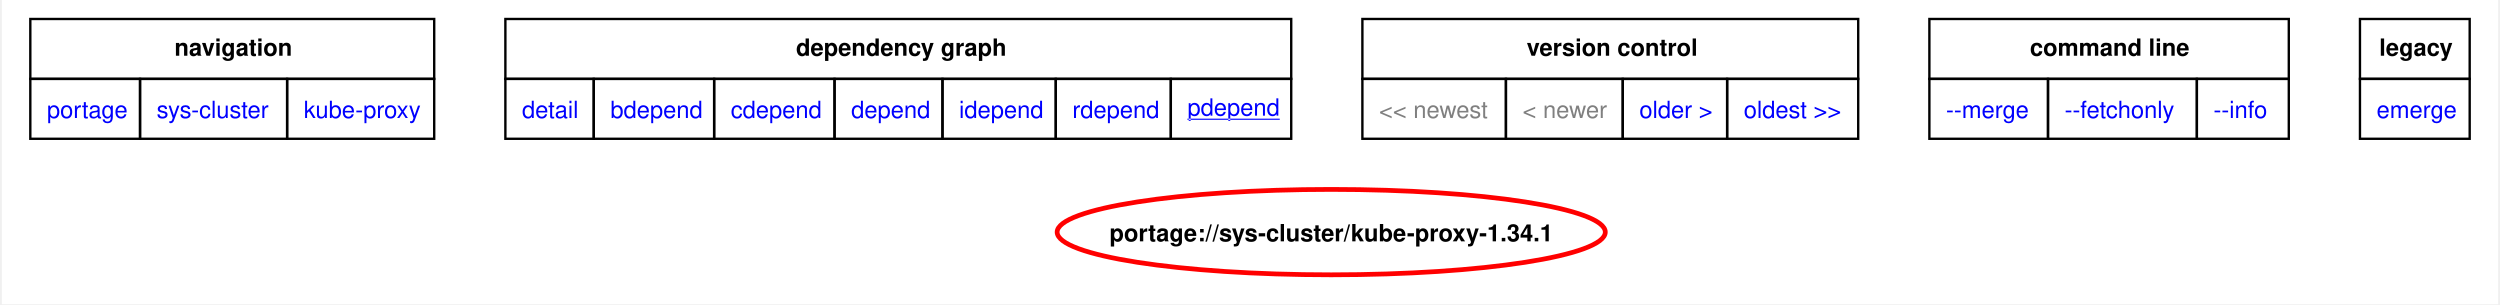
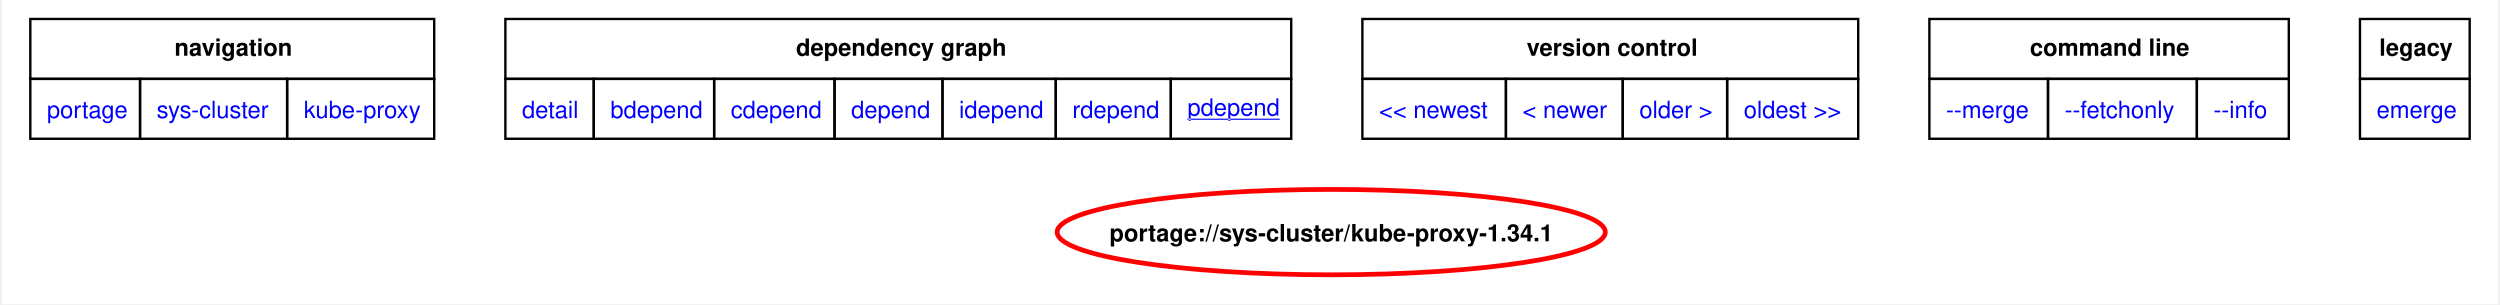
<svg xmlns="http://www.w3.org/2000/svg" xmlns:xlink="http://www.w3.org/1999/xlink" width="1052pt" height="128pt" viewBox="0.00 0.00 1052.25 128.22">
  <g id="graph0" class="graph" transform="scale(1 1) rotate(0) translate(4 124.22)">
    <polygon fill="white" stroke="none" points="-4,4 -4,-124.22 1048.25,-124.22 1048.25,4 -4,4" />
    <polygon fill="none" stroke="black" points="8,-90.97 8,-116.22 178.25,-116.22 178.25,-90.97 8,-90.97" />
    <text text-anchor="start" x="68.75" y="-100.72" font-family="Helvetica,sans-Serif" font-weight="bold" font-size="10.00">navigation</text>
    <polygon fill="none" stroke="black" points="208.25,-90.97 208.25,-116.22 539.5,-116.22 539.5,-90.97 208.25,-90.97" />
    <text text-anchor="start" x="330.75" y="-100.72" font-family="Helvetica,sans-Serif" font-weight="bold" font-size="10.00">dependency graph</text>
    <polygon fill="none" stroke="black" points="569.5,-90.97 569.5,-116.22 778.5,-116.22 778.5,-90.97 569.5,-90.97" />
    <text text-anchor="start" x="638.75" y="-100.72" font-family="Helvetica,sans-Serif" font-weight="bold" font-size="10.00">version control</text>
    <polygon fill="none" stroke="black" points="808.5,-90.97 808.5,-116.22 960,-116.22 960,-90.97 808.5,-90.97" />
    <text text-anchor="start" x="850.88" y="-100.72" font-family="Helvetica,sans-Serif" font-weight="bold" font-size="10.00">command line</text>
    <polygon fill="none" stroke="black" points="990,-90.97 990,-116.22 1036.25,-116.22 1036.25,-90.97 990,-90.97" />
    <text text-anchor="start" x="998.12" y="-100.72" font-family="Helvetica,sans-Serif" font-weight="bold" font-size="10.00">legacy</text>
    <g id="a_graph0_0">
      <a xlink:href="../index.html" xlink:title="repository">
        <polygon fill="none" stroke="black" points="8,-65.72 8,-90.97 54.25,-90.97 54.25,-65.72 8,-65.72" />
        <text text-anchor="start" x="15" y="-74.47" font-family="Helvetica,sans-Serif" font-size="10.00" fill="blue">portage</text>
      </a>
    </g>
    <g id="a_graph0_1">
      <a xlink:href="./index.html" xlink:title="repository">
        <polygon fill="none" stroke="black" points="54.25,-65.72 54.25,-90.97 116.25,-90.97 116.25,-65.72 54.25,-65.72" />
        <text text-anchor="start" x="61.25" y="-74.47" font-family="Helvetica,sans-Serif" font-size="10.00" fill="blue">sys-cluster</text>
      </a>
    </g>
    <g id="a_graph0_2">
      <a xlink:href="./kube-proxy.html" xlink:title="repository">
        <polygon fill="none" stroke="black" points="116.25,-65.72 116.25,-90.97 178.25,-90.97 178.25,-65.72 116.25,-65.72" />
        <text text-anchor="start" x="123.25" y="-74.47" font-family="Helvetica,sans-Serif" font-size="10.00" fill="blue">kube-proxy</text>
      </a>
    </g>
    <g id="a_graph0_3">
      <a xlink:href="../sys-cluster/kube-proxy-1.34.1.svg" xlink:title="portage://sys-cluster/kube-proxy-1.34.1">
        <polygon fill="none" stroke="black" points="208.25,-65.72 208.25,-90.97 245.5,-90.97 245.5,-65.72 208.25,-65.72" />
        <text text-anchor="start" x="215.25" y="-74.47" font-family="Helvetica,sans-Serif" font-size="10.00" fill="blue">detail</text>
      </a>
    </g>
    <g id="a_graph0_4">
      <a xlink:href="../sys-cluster/kube-proxy-1.34.1-bdepend.svg" xlink:title="portage://sys-cluster/kube-proxy-1.34.1">
        <polygon fill="none" stroke="black" points="245.5,-65.72 245.5,-90.97 296.25,-90.97 296.25,-65.72 245.5,-65.72" />
        <text text-anchor="start" x="252.5" y="-74.47" font-family="Helvetica,sans-Serif" font-size="10.00" fill="blue">bdepend</text>
      </a>
    </g>
    <g id="a_graph0_5">
      <a xlink:href="../sys-cluster/kube-proxy-1.34.1-cdepend.svg" xlink:title="portage://sys-cluster/kube-proxy-1.34.1">
        <polygon fill="none" stroke="black" points="296.25,-65.72 296.25,-90.97 347,-90.97 347,-65.72 296.25,-65.72" />
        <text text-anchor="start" x="303.25" y="-74.47" font-family="Helvetica,sans-Serif" font-size="10.00" fill="blue">cdepend</text>
      </a>
    </g>
    <g id="a_graph0_6">
      <a xlink:href="../sys-cluster/kube-proxy-1.34.1-depend.svg" xlink:title="portage://sys-cluster/kube-proxy-1.34.1">
        <polygon fill="none" stroke="black" points="347,-65.72 347,-90.97 392.5,-90.97 392.5,-65.72 347,-65.72" />
        <text text-anchor="start" x="354" y="-74.47" font-family="Helvetica,sans-Serif" font-size="10.00" fill="blue">depend</text>
      </a>
    </g>
    <g id="a_graph0_7">
      <a xlink:href="../sys-cluster/kube-proxy-1.34.1-idepend.svg" xlink:title="portage://sys-cluster/kube-proxy-1.34.1">
        <polygon fill="none" stroke="black" points="392.5,-65.72 392.5,-90.97 440.25,-90.97 440.25,-65.72 392.5,-65.72" />
        <text text-anchor="start" x="399.5" y="-74.47" font-family="Helvetica,sans-Serif" font-size="10.00" fill="blue">idepend</text>
      </a>
    </g>
    <g id="a_graph0_8">
      <a xlink:href="../sys-cluster/kube-proxy-1.34.1-rdepend.svg" xlink:title="portage://sys-cluster/kube-proxy-1.34.1">
        <polygon fill="none" stroke="black" points="440.25,-65.72 440.25,-90.97 488.75,-90.97 488.75,-65.72 440.25,-65.72" />
        <text text-anchor="start" x="447.25" y="-74.47" font-family="Helvetica,sans-Serif" font-size="10.00" fill="blue">rdepend</text>
      </a>
    </g>
    <g id="a_graph0_9">
      <a xlink:href="../sys-cluster/kube-proxy-1.34.1-pdepend.svg" xlink:title="portage://sys-cluster/kube-proxy-1.34.1">
        <polygon fill="none" stroke="black" points="488.75,-65.72 488.75,-90.97 539.5,-90.97 539.5,-65.72 488.75,-65.72" />
        <text text-anchor="start" x="495.75" y="-75.47" font-family="Helvetica,sans-Serif" text-decoration="underline" font-size="10.00" fill="blue">pdepend</text>
      </a>
    </g>
-     <polygon fill="none" stroke="black" points="569.5,-65.72 569.5,-90.97 630,-90.97 630,-65.72 569.5,-65.72" />
-     <text text-anchor="start" x="576.5" y="-74.47" font-family="Helvetica,sans-Serif" font-size="10.00" fill="gray">&lt;&lt; newest</text>
-     <polygon fill="none" stroke="black" points="630,-65.72 630,-90.97 679.25,-90.97 679.25,-65.72 630,-65.72" />
-     <text text-anchor="start" x="637" y="-74.47" font-family="Helvetica,sans-Serif" font-size="10.00" fill="gray">&lt; newer</text>
    <g id="a_graph0_10">
+       <a xlink:href="../sys-cluster/kube-proxy-1.34.2-pdepend.svg" xlink:title="portage://sys-cluster/kube-proxy-1.34.2">
+         <polygon fill="none" stroke="black" points="569.5,-65.72 569.5,-90.97 630,-90.97 630,-65.72 569.5,-65.72" />
+         <text text-anchor="start" x="576.5" y="-74.47" font-family="Helvetica,sans-Serif" font-size="10.00" fill="blue">&lt;&lt; newest</text>
+       </a>
+     </g>
+     <g id="a_graph0_11">
+       <a xlink:href="../sys-cluster/kube-proxy-1.34.2-pdepend.svg" xlink:title="portage://sys-cluster/kube-proxy-1.34.2">
+         <polygon fill="none" stroke="black" points="630,-65.72 630,-90.97 679.25,-90.97 679.25,-65.72 630,-65.72" />
+         <text text-anchor="start" x="637" y="-74.47" font-family="Helvetica,sans-Serif" font-size="10.00" fill="blue">&lt; newer</text>
+       </a>
+     </g>
+     <g id="a_graph0_12">
      <a xlink:href="../sys-cluster/kube-proxy-1.33.5-pdepend.svg" xlink:title="portage://sys-cluster/kube-proxy-1.33.5">
        <polygon fill="none" stroke="black" points="679.25,-65.72 679.25,-90.97 723.25,-90.97 723.25,-65.72 679.25,-65.72" />
        <text text-anchor="start" x="686.25" y="-74.47" font-family="Helvetica,sans-Serif" font-size="10.00" fill="blue">older &gt;</text>
      </a>
    </g>
-     <g id="a_graph0_11">
+     <g id="a_graph0_13">
      <a xlink:href="../sys-cluster/kube-proxy-1.32.8-pdepend.svg" xlink:title="portage://sys-cluster/kube-proxy-1.32.8">
        <polygon fill="none" stroke="black" points="723.25,-65.72 723.25,-90.97 778.5,-90.97 778.5,-65.72 723.25,-65.72" />
        <text text-anchor="start" x="730.25" y="-74.47" font-family="Helvetica,sans-Serif" font-size="10.00" fill="blue">oldest &gt;&gt;</text>
      </a>
    </g>
-     <g id="a_graph0_12">
+     <g id="a_graph0_14">
      <a xlink:href="../sys-cluster/kube-proxy-1.34.1-merge.svg" xlink:title="portage://sys-cluster/kube-proxy-1.34.1">
        <polygon fill="none" stroke="black" points="808.5,-65.72 808.5,-90.97 858.5,-90.97 858.5,-65.72 808.5,-65.72" />
        <text text-anchor="start" x="815.5" y="-74.47" font-family="Helvetica,sans-Serif" font-size="10.00" fill="blue">--merge </text>
      </a>
    </g>
-     <g id="a_graph0_13">
+     <g id="a_graph0_15">
      <a xlink:href="../sys-cluster/kube-proxy-1.34.1-fetchonly.svg" xlink:title="portage://sys-cluster/kube-proxy-1.34.1">
        <polygon fill="none" stroke="black" points="858.5,-65.72 858.5,-90.97 921.25,-90.97 921.25,-65.72 858.5,-65.72" />
        <text text-anchor="start" x="865.5" y="-74.47" font-family="Helvetica,sans-Serif" font-size="10.00" fill="blue">--fetchonly </text>
      </a>
    </g>
-     <g id="a_graph0_14">
+     <g id="a_graph0_16">
      <a xlink:href="../sys-cluster/kube-proxy-1.34.1-info.svg" xlink:title="portage://sys-cluster/kube-proxy-1.34.1">
        <polygon fill="none" stroke="black" points="921.25,-65.72 921.25,-90.97 960,-90.97 960,-65.72 921.25,-65.72" />
        <text text-anchor="start" x="928.25" y="-74.47" font-family="Helvetica,sans-Serif" font-size="10.00" fill="blue">--info </text>
      </a>
    </g>
-     <g id="a_graph0_15">
+     <g id="a_graph0_17">
      <a xlink:href="../sys-cluster/kube-proxy-1.34.1-emerge.svg" xlink:title="portage://sys-cluster/kube-proxy-1.34.1">
        <polygon fill="none" stroke="black" points="990,-65.72 990,-90.97 1036.25,-90.97 1036.25,-65.72 990,-65.72" />
        <text text-anchor="start" x="997" y="-74.47" font-family="Helvetica,sans-Serif" font-size="10.00" fill="blue">emerge</text>
      </a>
    </g>
    <g id="node2" class="node">
      <g id="a_node2">
        <a xlink:href="../sys-cluster/kube-proxy-1.34.1-pdepend.svg" xlink:title="portage://sys-cluster/kube-proxy-1.34.1">
          <ellipse fill="none" stroke="red" stroke-width="2" cx="556.36" cy="-26.38" rx="115.53" ry="18" />
          <text text-anchor="middle" x="556.36" y="-22.5" font-family="Helvetica,sans-Serif" font-weight="bold" font-size="10.00">portage://sys-cluster/kube-proxy-1.34.1</text>
        </a>
      </g>
    </g>
  </g>
</svg>
